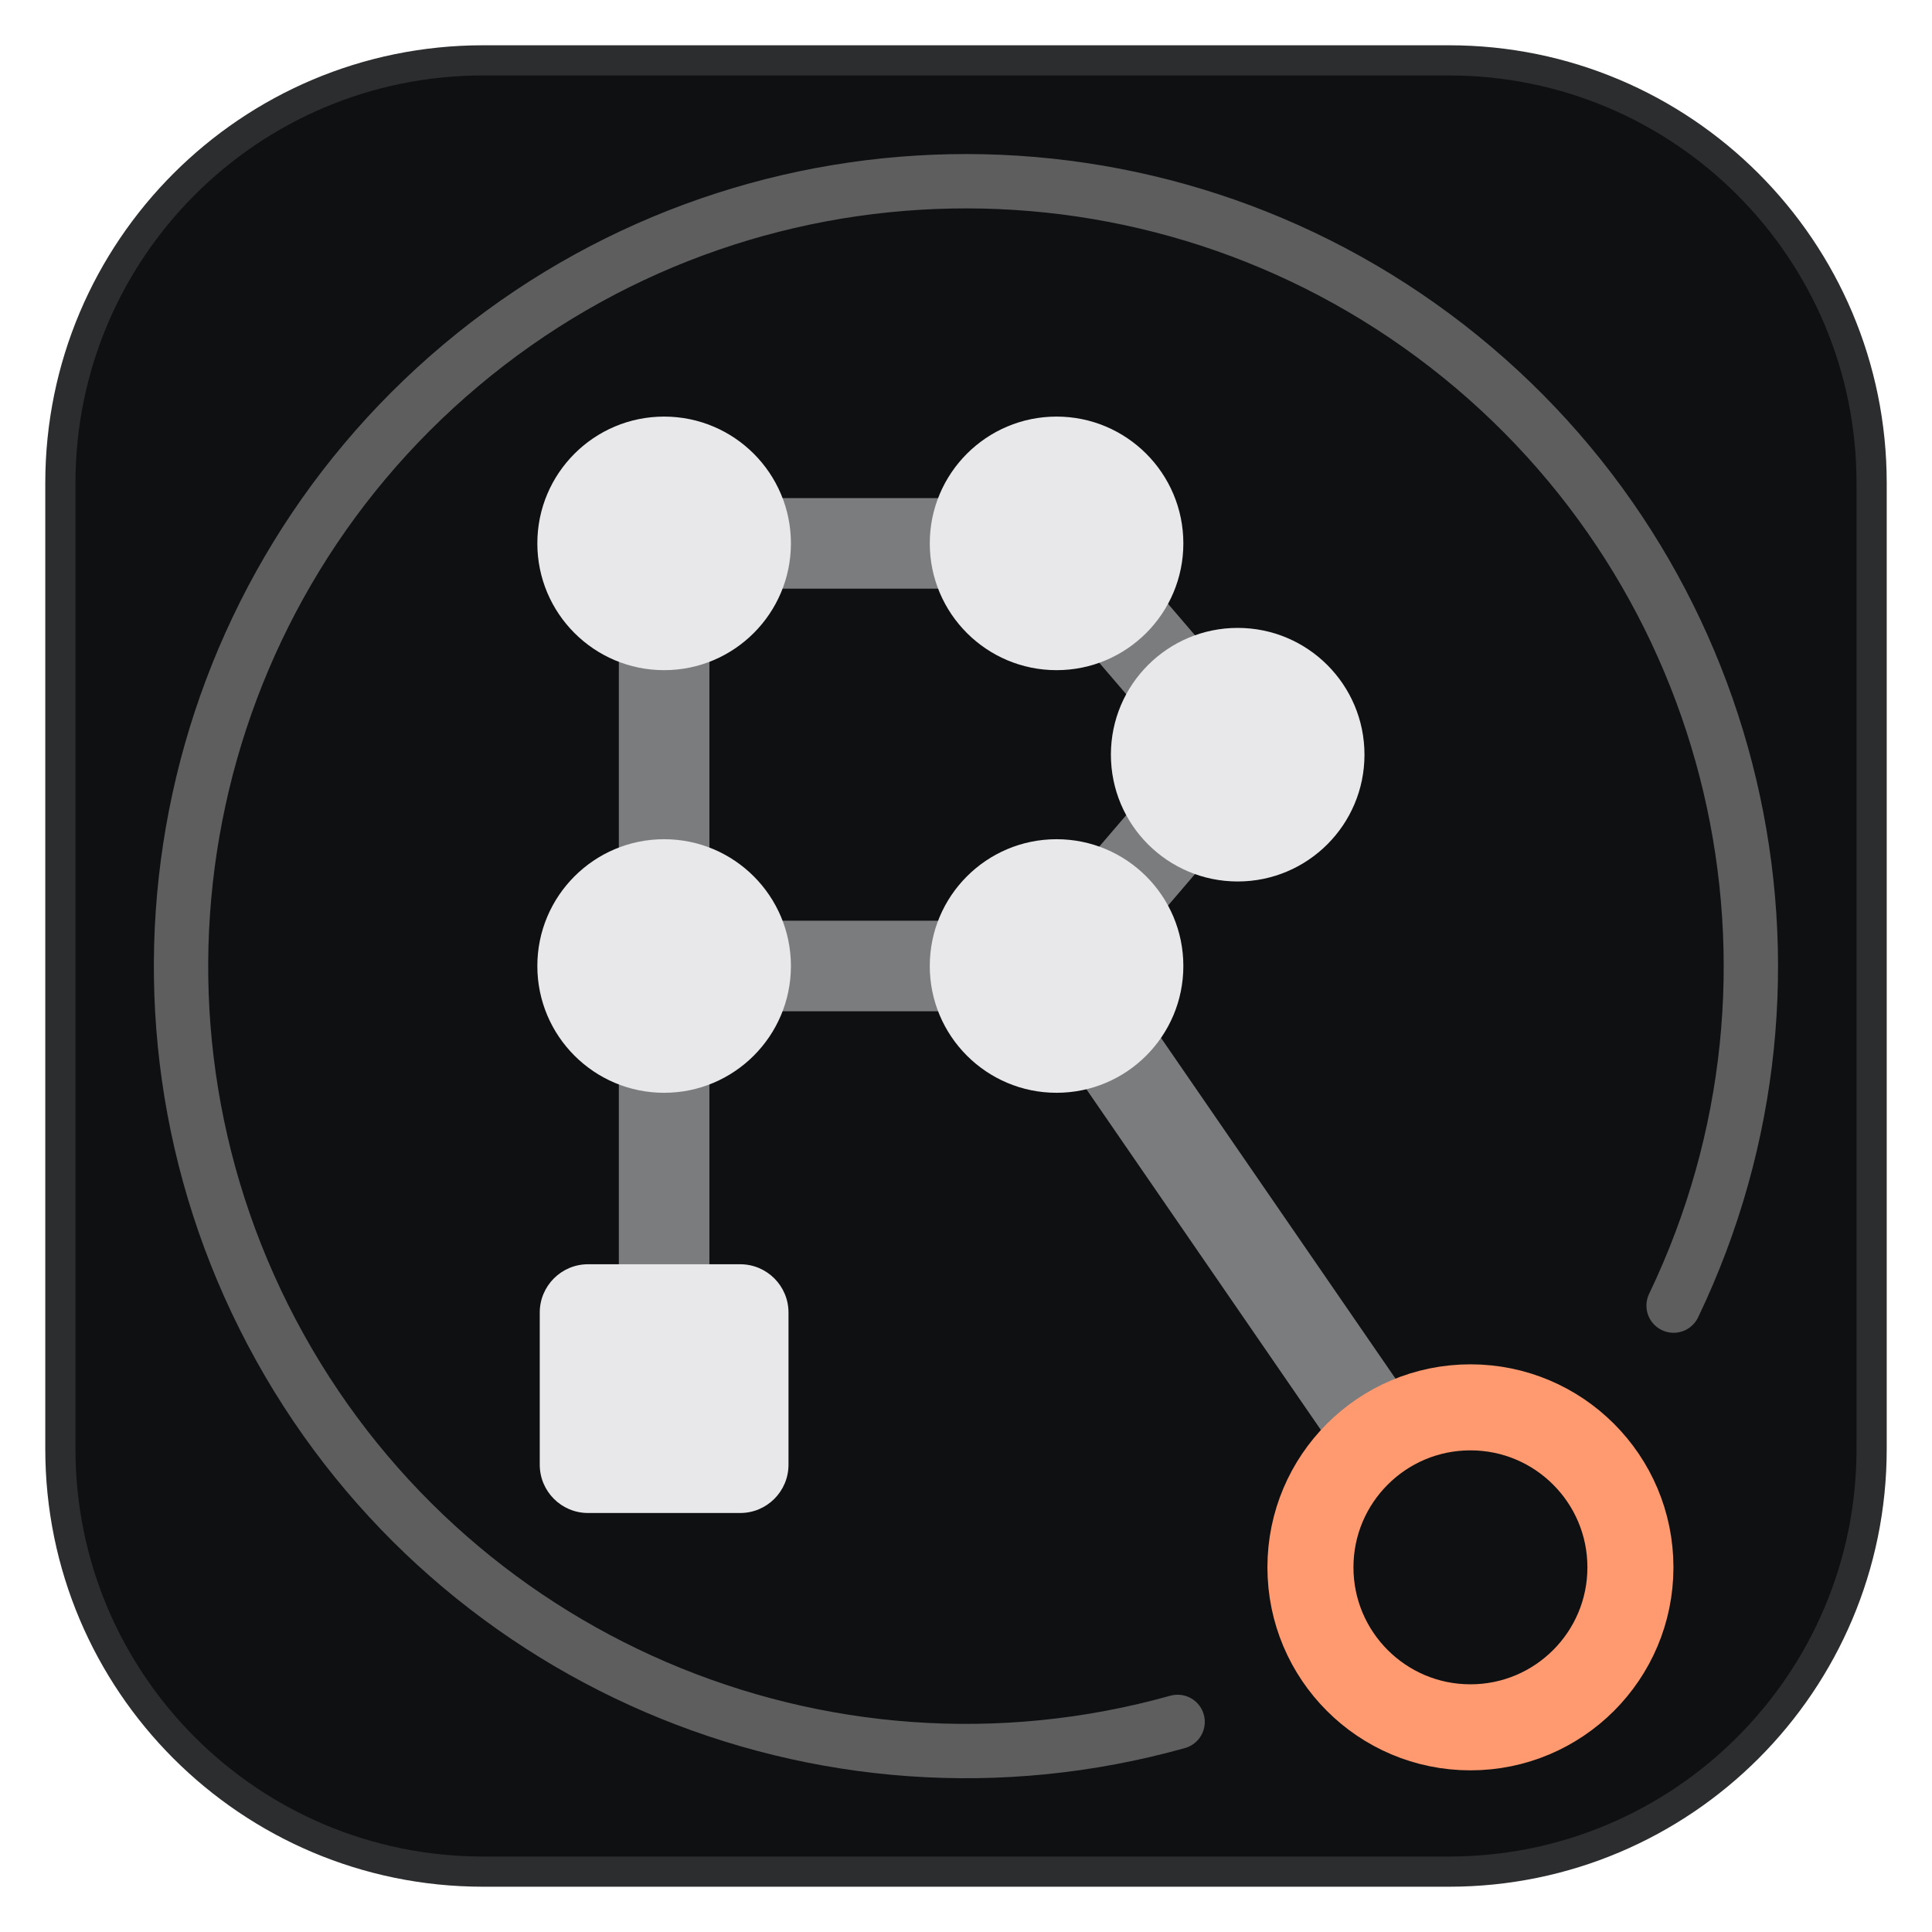
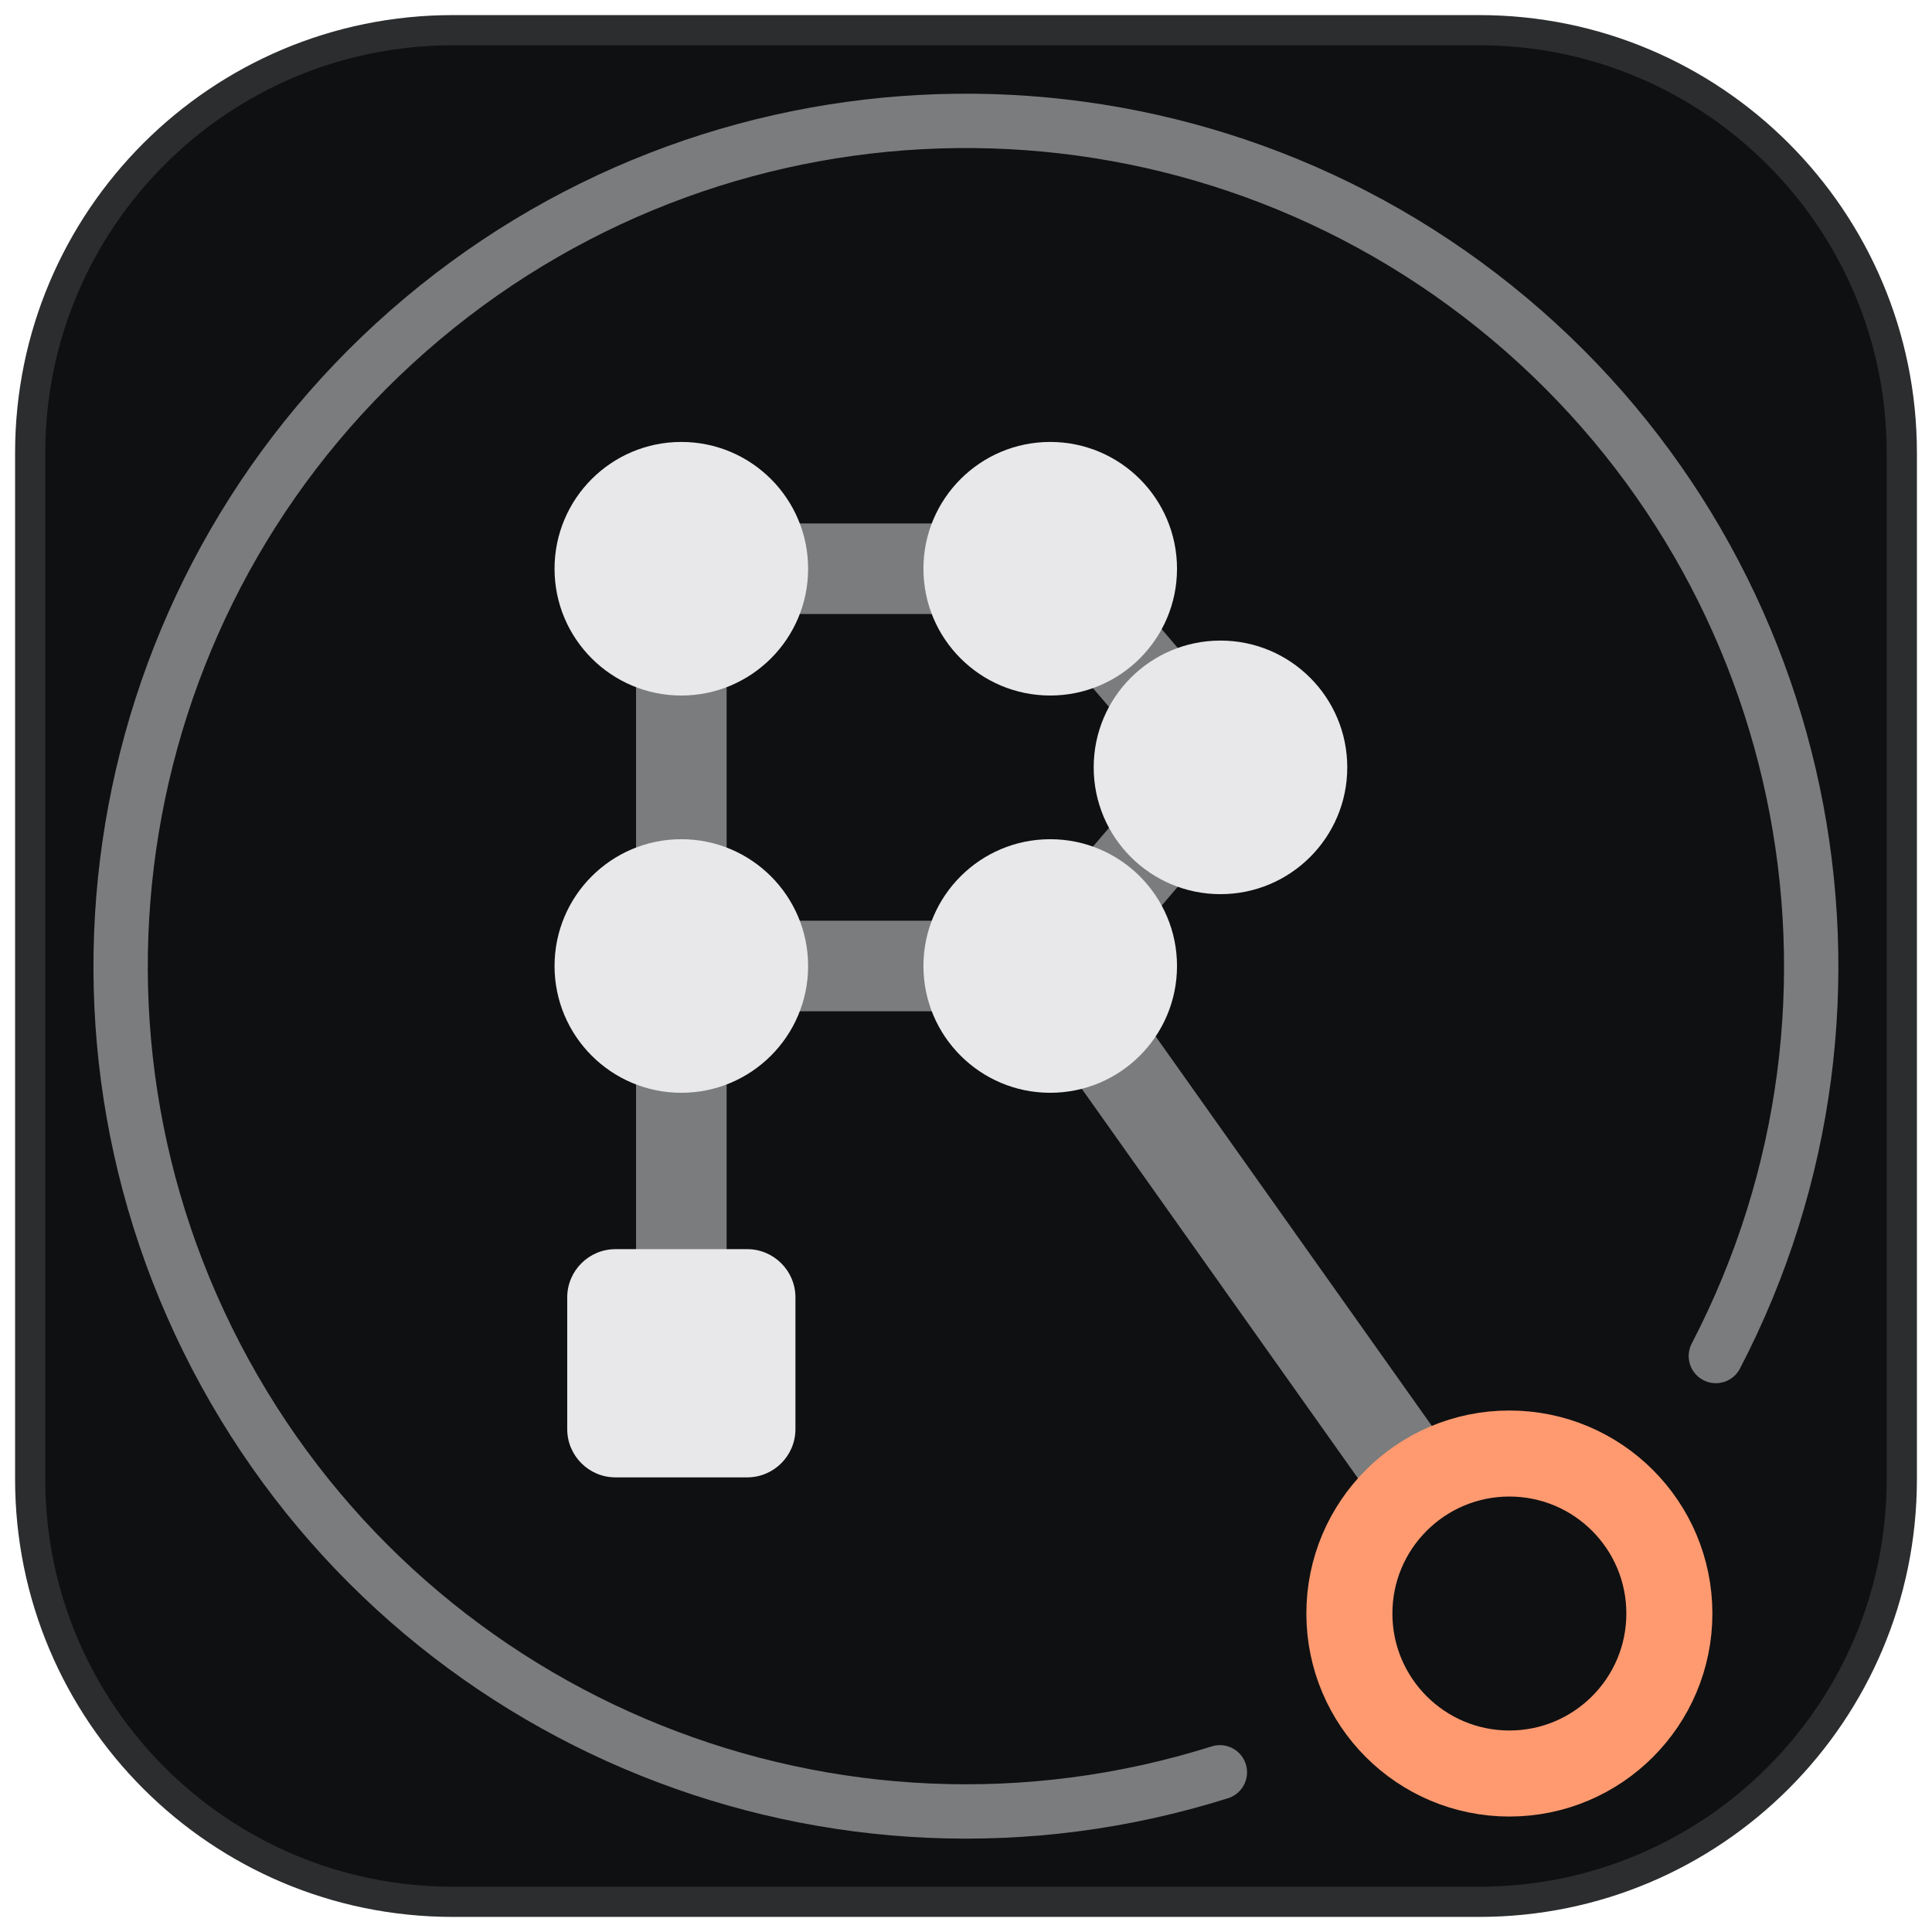
<svg xmlns="http://www.w3.org/2000/svg" viewBox="0 0 64 64" width="1024" height="1024" role="img" aria-label="roster">
-   <rect x="2" y="2" width="60" height="60" rx="14" fill="#0f1011" stroke="#2c2d2e" stroke-width="1" />
-   <path d="M39.01 57.04A26 26 0 1 1 55.44 43.25" fill="none" stroke="#e8e8ea" stroke-width="1.8" stroke-linecap="round" opacity="0.36" />
-   <path d="M22 18V46M22 18H35L41 25L35 32H22M35 32L45.44 47.17" fill="none" stroke="#e8e8ea" stroke-width="3" stroke-linecap="round" stroke-linejoin="round" opacity="0.5" />
+   <rect x="1" y="1" width="62" height="62" rx="14" fill="#0f1011" stroke="#2c2d2e" stroke-width="1" />
+   <path d="M40.41 58.71A28 28 0 1 1 56.84 44.92" fill="none" stroke="#e8e8ea" stroke-width="1.8" stroke-linecap="round" opacity="0.5" />
+   <path d="M22.57 18.84L22.57 45.16M22.57 18.84L34.79 18.84L40.43 25.42L34.79 32L22.57 32M34.79 32L46.66 48.74" fill="none" stroke="#e8e8ea" stroke-width="3" stroke-linecap="round" stroke-linejoin="round" opacity="0.5" />
  <g fill="#e8e8ea">
-     <circle cx="22" cy="18" r="4.2" />
-     <circle cx="22" cy="32" r="4.2" />
-     <circle cx="35" cy="18" r="4.2" />
-     <circle cx="41" cy="25" r="4.2" />
-     <circle cx="35" cy="32" r="4.2" />
+     <circle cx="22.57" cy="18.84" r="4.2" />
+     <circle cx="22.57" cy="32" r="4.2" />
+     <circle cx="34.79" cy="18.84" r="4.2" />
+     <circle cx="40.43" cy="25.42" r="4.2" />
+     <circle cx="34.79" cy="32" r="4.2" />
  </g>
-   <rect x="17.88" y="41.88" width="8.24" height="8.24" rx="1.6" fill="#e8e8ea" />
-   <circle cx="48.71" cy="51.92" r="5.3" fill="none" stroke="#ff9a70" stroke-width="2.85" />
+   <rect x="18.79" y="41.38" width="7.56" height="7.56" rx="1.6" fill="#e8e8ea" />
+   <circle cx="50" cy="53.45" r="5.3" fill="none" stroke="#ff9a70" stroke-width="2.85" />
</svg>
